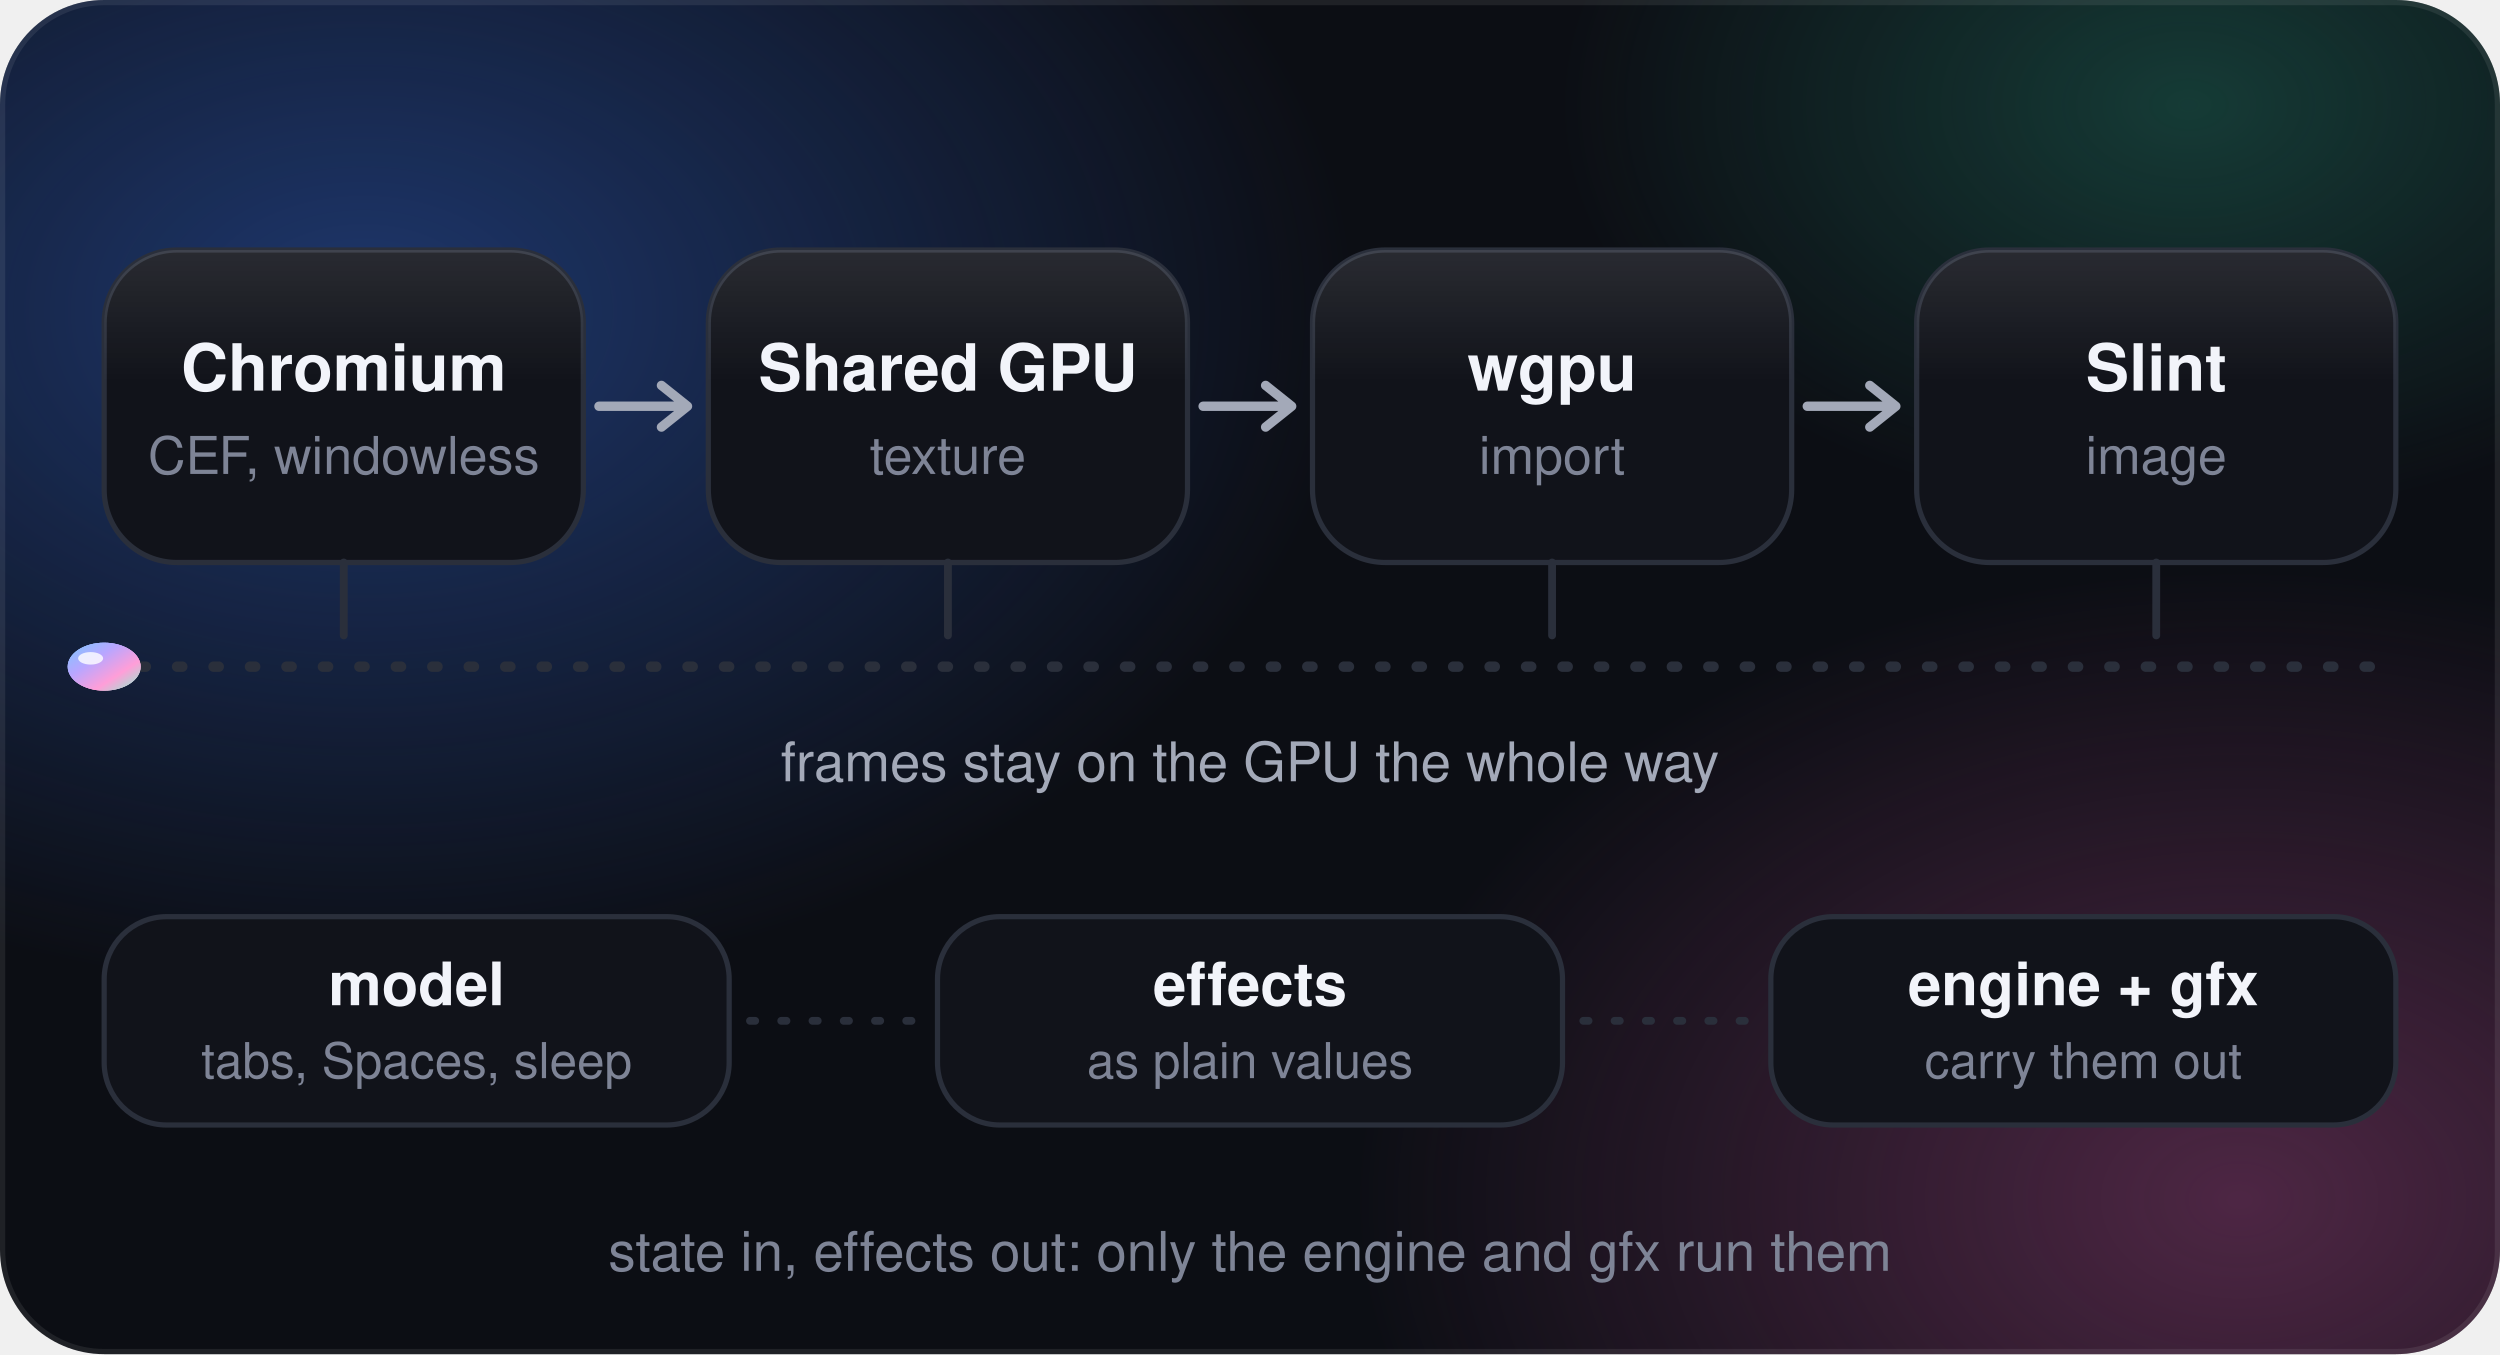
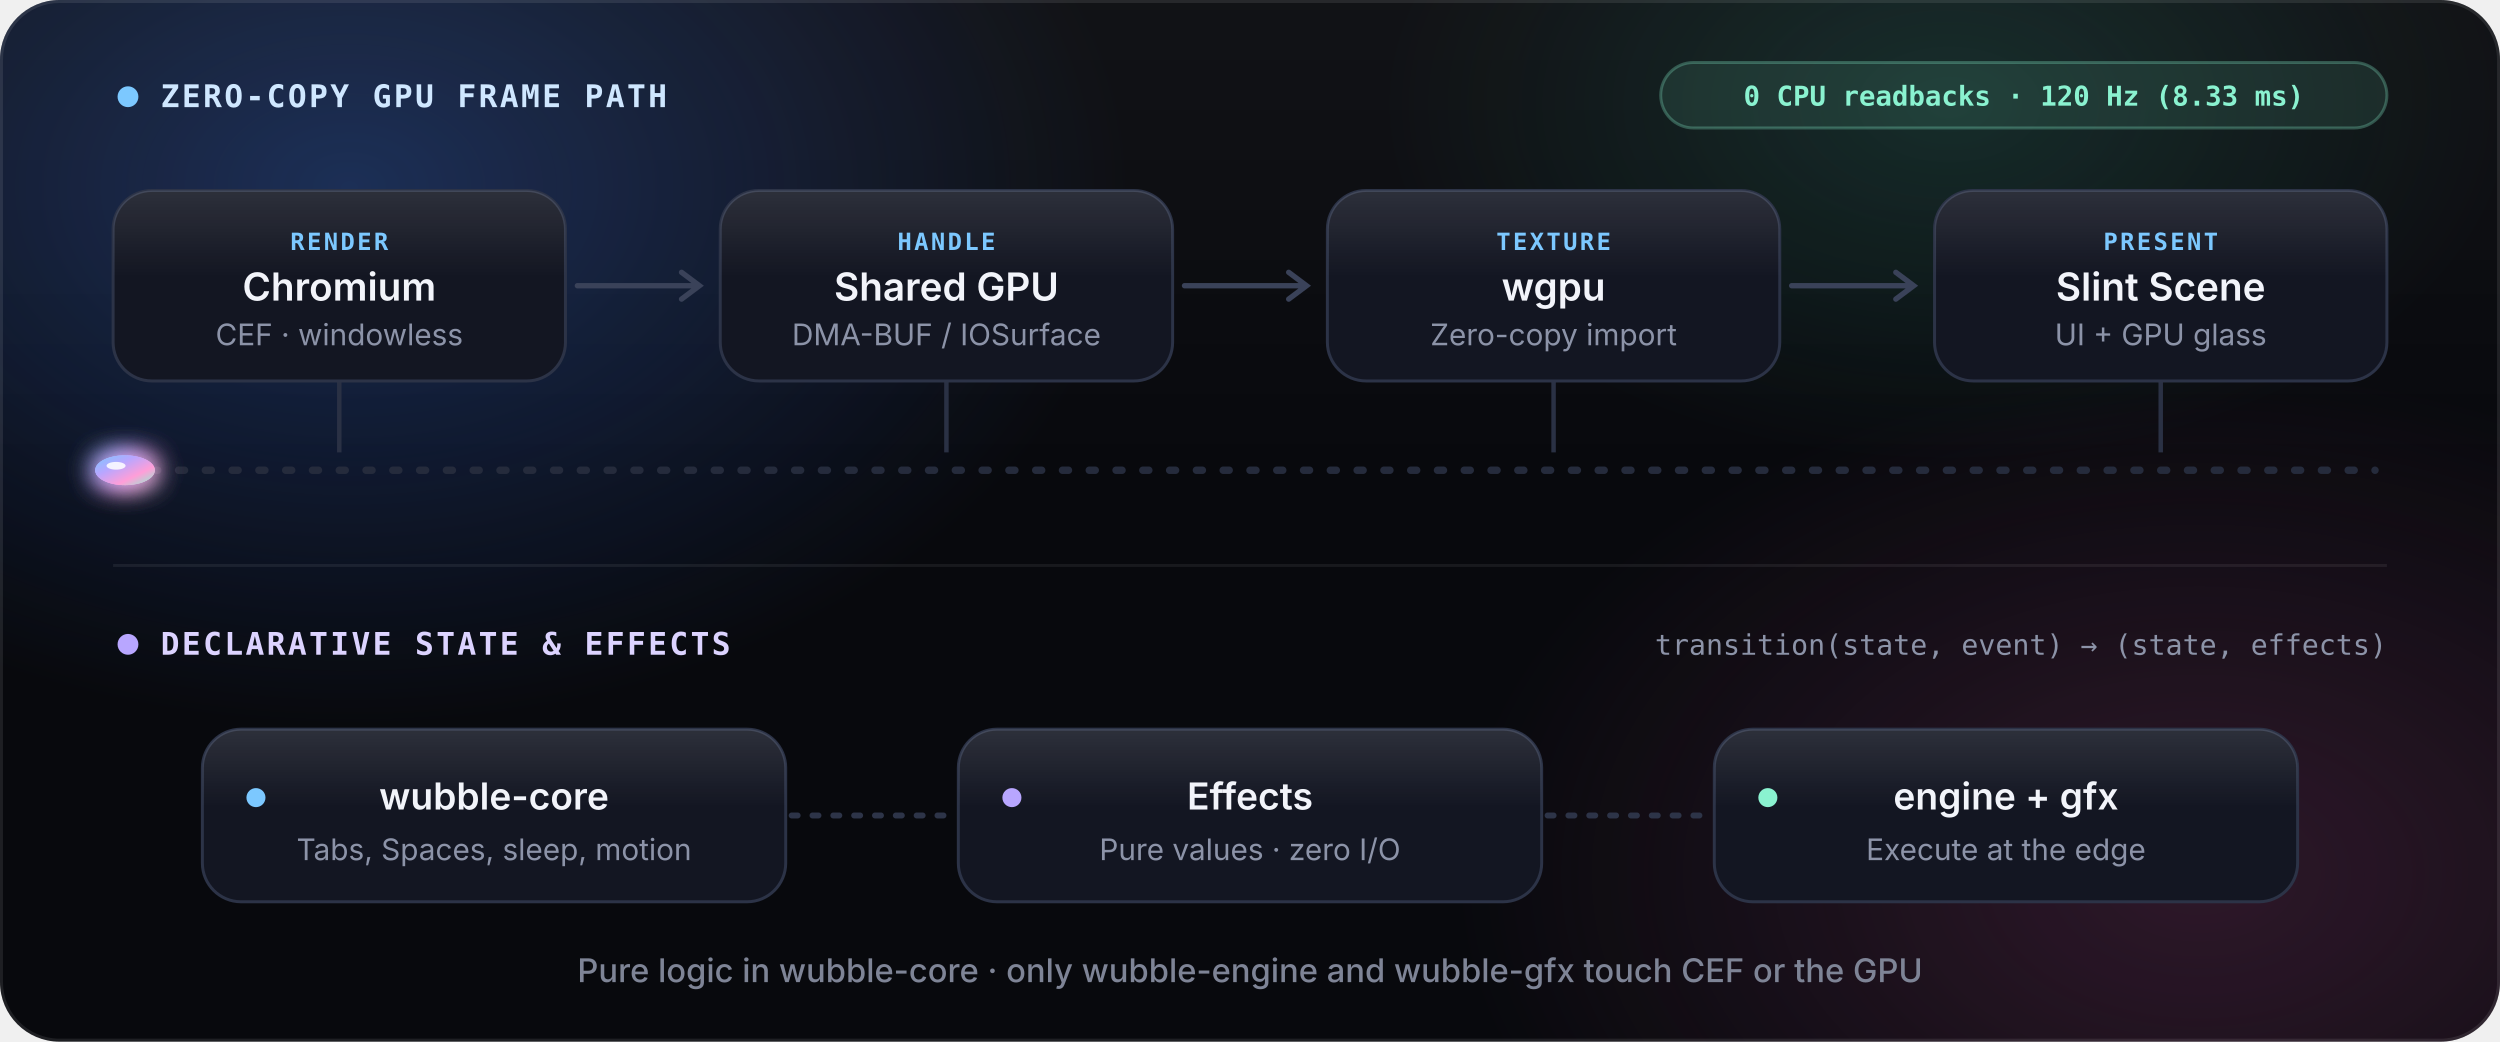
- <svg xmlns="http://www.w3.org/2000/svg" viewBox="0 0 480 260" width="480" height="260" role="img" aria-labelledby="t d">
+ <svg xmlns="http://www.w3.org/2000/svg" viewBox="0 0 840 350" width="840" height="350" role="img" aria-labelledby="t d">
  <defs>
-     <radialGradient id="gb">
-       <stop offset="0" stop-color="#2F5FC4" stop-opacity=".5" />
-       <stop offset="1" stop-color="#2F5FC4" stop-opacity="0" />
-     </radialGradient>
-     <radialGradient id="gm">
-       <stop offset="0" stop-color="#A84886" stop-opacity=".42" />
-       <stop offset="1" stop-color="#A84886" stop-opacity="0" />
-     </radialGradient>
-     <radialGradient id="gg">
-       <stop offset="0" stop-color="#237E69" stop-opacity=".4" />
-       <stop offset="1" stop-color="#237E69" stop-opacity="0" />
-     </radialGradient>
+     <clipPath id="card">
+       <rect width="840" height="350" rx="20" />
+     </clipPath>
    <linearGradient id="film" x1="0" y1="0" x2="1" y2="1">
+       <stop offset="0" stop-color="#7CC8FF" />
+       <stop offset=".35" stop-color="#B8A6FF" />
+       <stop offset=".68" stop-color="#FF9ED8" />
+       <stop offset="1" stop-color="#8AF2D0" />
+     </linearGradient>
+     <linearGradient id="filmV" x1="0" y1="0" x2="0" y2="1">
      <stop offset="0" stop-color="#7CC8FF" />
      <stop offset=".36" stop-color="#B8A6FF" />
      <stop offset=".68" stop-color="#FF9ED8" />
      <stop offset="1" stop-color="#8AF2D0" />
    </linearGradient>
-     <linearGradient id="hA" x1="0" y1="0" x2="1" y2="1">
-       <stop offset="0" stop-color="#7CC8FF" />
-       <stop offset="1" stop-color="#B8A6FF" />
-     </linearGradient>
-     <linearGradient id="hB" x1="0" y1="0" x2="1" y2="1">
-       <stop offset="0" stop-color="#FF9ED8" />
-       <stop offset="1" stop-color="#B8A6FF" />
-     </linearGradient>
-     <linearGradient id="hC" x1="0" y1="0" x2="1" y2="1">
-       <stop offset="0" stop-color="#8AF2D0" />
-       <stop offset="1" stop-color="#7CC8FF" />
-     </linearGradient>
-     <linearGradient id="spec" x1="0" y1="0" x2="0" y2="1">
-       <stop offset="0" stop-color="#fff" stop-opacity=".10" />
-       <stop offset=".42" stop-color="#fff" stop-opacity="0" />
-     </linearGradient>
-     <clipPath id="card">
-       <rect width="480" height="260" rx="20" />
-     </clipPath>
+     <linearGradient id="glassTop" x1="0" y1="0" x2="0" y2="1">
+       <stop offset="0" stop-color="#FFFFFF" stop-opacity=".11" />
+       <stop offset=".45" stop-color="#FFFFFF" stop-opacity="0" />
+     </linearGradient>
+     <linearGradient id="glassPanel" x1="0" y1="0" x2="0" y2="1">
+       <stop offset="0" stop-color="#282C3A" stop-opacity=".94" />
+       <stop offset="1" stop-color="#1A1D28" stop-opacity=".96" />
+     </linearGradient>
+     <linearGradient id="peekGlass" x1="0" y1="0" x2="1" y2="1">
+       <stop offset="0" stop-color="#2A2F42" stop-opacity=".92" />
+       <stop offset="1" stop-color="#1E2230" stop-opacity=".94" />
+     </linearGradient>
+     <radialGradient id="dyeBlue" cx=".5" cy=".5" r=".5">
+       <stop offset="0" stop-color="#2F5FC4" stop-opacity=".58" />
+       <stop offset="1" stop-color="#2F5FC4" stop-opacity="0" />
+     </radialGradient>
+     <radialGradient id="dyeViolet" cx=".5" cy=".5" r=".5">
+       <stop offset="0" stop-color="#7563D8" stop-opacity=".50" />
+       <stop offset="1" stop-color="#7563D8" stop-opacity="0" />
+     </radialGradient>
+     <radialGradient id="dyeTeal" cx=".5" cy=".5" r=".5">
+       <stop offset="0" stop-color="#237E69" stop-opacity=".46" />
+       <stop offset="1" stop-color="#237E69" stop-opacity="0" />
+     </radialGradient>
+     <radialGradient id="dyeMagenta" cx=".5" cy=".5" r=".5">
+       <stop offset="0" stop-color="#A84886" stop-opacity=".34" />
+       <stop offset="1" stop-color="#A84886" stop-opacity="0" />
+     </radialGradient>
+     <linearGradient id="heroSky" x1="0" y1="0" x2="1" y2="1">
+       <stop offset="0" stop-color="#7CC8FF" stop-opacity=".85" />
+       <stop offset="1" stop-color="#B8A6FF" stop-opacity=".85" />
+     </linearGradient>
+     <linearGradient id="heroMint" x1="0" y1="0" x2="1" y2="1">
+       <stop offset="0" stop-color="#8AF2D0" stop-opacity=".85" />
+       <stop offset="1" stop-color="#7CC8FF" stop-opacity=".85" />
+     </linearGradient>
+     <linearGradient id="heroBlush" x1="0" y1="0" x2="1" y2="1">
+       <stop offset="0" stop-color="#FF9ED8" stop-opacity=".82" />
+       <stop offset="1" stop-color="#B8A6FF" stop-opacity=".82" />
+     </linearGradient>
+     <filter id="shadow" x="-15%" y="-15%" width="130%" height="140%">
+       <feDropShadow dx="0" dy="10" stdDeviation="12" flood-color="#000000" flood-opacity=".48" />
+     </filter>
+     <filter id="softGlow" x="-120%" y="-180%" width="340%" height="460%">
+       <feGaussianBlur stdDeviation="4.5" result="b" />
+       <feMerge>
+         <feMergeNode in="b" />
+         <feMergeNode in="SourceGraphic" />
+       </feMerge>
+     </filter>
  </defs>
-   <style>.d{animation:run 4.8s linear infinite}.d2{animation-delay:-1.6s}.d3{animation-delay:-3.2s}@keyframes run{0%{transform:translateX(0);opacity:0}4%{opacity:1}96%{opacity:1}100%{transform:translateX(440px);opacity:0}}.pu{animation:pu 1.6s linear infinite}
- @keyframes pu{0%{transform:scale(1);animation-timing-function:cubic-bezier(.22,1,.36,1)}7.5%{transform:scale(1.06)}12.87%{transform:scale(1.02)}18.19%{transform:scale(0.99)}23.56%{transform:scale(0.99)}28.94%{transform:scale(1)}34.31%{transform:scale(1)}39.62%{transform:scale(1)}45%{transform:scale(1)}50.38%{transform:scale(1)}55.69%{transform:scale(1)}61.06%{transform:scale(1)}66.44%{transform:scale(1)}71.81%{transform:scale(1)}77.12%{transform:scale(1)}82.5%{transform:scale(1)}100%{transform:scale(1)}}
- @keyframes pr{0%{opacity:0;animation-timing-function:cubic-bezier(.22,1,.36,1)}7.5%{opacity:1;animation-timing-function:cubic-bezier(.22,1,.36,1)}75%{opacity:0}100%{opacity:0}}.pr{animation:pr 1.6s linear infinite}
- @media (prefers-reduced-motion: reduce){.d{transform:translateX(96px);opacity:1}.d2{transform:translateX(230px);opacity:1}.d3{transform:translateX(352px);opacity:1}}.h{animation:hop 2.4s linear infinite}.h2{animation-delay:-1.2s}@keyframes hop{0%{transform:translateX(0);opacity:0}8%{opacity:1}42%{opacity:1}50%{transform:translateX(40px);opacity:0}100%{transform:translateX(40px);opacity:0}}@media (prefers-reduced-motion: reduce){.h{opacity:1!important}}
- @media (prefers-reduced-motion: reduce){*{animation:none!important}}</style>
+   <style>
+   .pkt{animation:run 3.2s linear infinite}
+   .pkt2{animation-delay:-1.07s}
+   .pkt3{animation-delay:-2.13s}
+   @keyframes run{0%{transform:translateX(0);opacity:0}5%{opacity:1}95%{opacity:1}100%{transform:translateX(756px);opacity:0}}
+   .pu{animation:pu 3.2s cubic-bezier(.22,1,.36,1) infinite}
+   @keyframes pu{0%,100%{transform:scale(1)}10%{transform:scale(1.035)}24%{transform:scale(1)}}
+   .pr{animation:pr 3.2s ease-out infinite}
+   @keyframes pr{0%,100%{opacity:0}10%{opacity:.95}38%{opacity:0}}
+   .hop{animation:hop 2.4s linear infinite}
+   .hop2{animation-delay:-1.2s}
+   @keyframes hop{0%{transform:translateX(0);opacity:0}12%{opacity:1}78%{opacity:1}92%,100%{transform:translateX(54px);opacity:0}}
+   @media (prefers-reduced-motion:reduce){*{animation:none!important}.pkt{transform:translateX(210px)!important;opacity:1!important}.pkt2{transform:translateX(420px)!important;opacity:1!important}.pkt3{transform:translateX(620px)!important;opacity:1!important}.pr{opacity:.45!important}}
+ </style>
  <g clip-path="url(#card)">
-     <rect width="480" height="260" fill="#0C0E14" />
-     <ellipse cx="70" cy="60" rx="190" ry="130" fill="url(#gb)" />
-     <ellipse cx="430" cy="230" rx="170" ry="120" fill="url(#gm)" />
-     <ellipse cx="420" cy="20" rx="120" ry="80" fill="url(#gg)" />
-   </g>
-   <path d="M115 78 H131 M127 74 L132 78 L127 82" fill="none" stroke="#A3A9B8" stroke-width="1.8" stroke-linecap="round" stroke-linejoin="round" />
-   <path d="M231 78 H247 M243 74 L248 78 L243 82" fill="none" stroke="#A3A9B8" stroke-width="1.8" stroke-linecap="round" stroke-linejoin="round" />
-   <path d="M347 78 H363 M359 74 L364 78 L359 82" fill="none" stroke="#A3A9B8" stroke-width="1.8" stroke-linecap="round" stroke-linejoin="round" />
-   <path d="M20 128H460" stroke="#2A2F3B" stroke-width="2" stroke-linecap="round" stroke-dasharray="1 6" />
-   <g transform="translate(66 78)">
-     <g class="pu" style="animation-delay:0.5s">
-       <rect x="-46" y="-30" width="92" height="60" rx="14" fill="#11131A" stroke="#2A2F3B" />
-       <rect x="-46" y="-30" width="92" height="60" rx="14" fill="url(#spec)" />
-       <rect class="pr" style="animation-delay:0.5s" x="-45.25" y="-29.25" width="90.5" height="58.5" rx="13.5" fill="none" stroke="url(#film)" stroke-width="1.5" opacity="0" />
-       <text x="0" y="-3" font-family="ui-sans-serif, system-ui, -apple-system, 'Segoe UI', Helvetica, Arial, sans-serif" font-size="12.5" font-weight="600" fill="#F2F4FA" text-anchor="middle">Chromium</text>
-       <text x="0" y="13" font-family="ui-sans-serif, system-ui, -apple-system, 'Segoe UI', Helvetica, Arial, sans-serif" font-size="10" font-weight="500" fill="#7E8496" text-anchor="middle">CEF, windowless</text>
-     </g>
-   </g>
-   <path d="M66 108 V122" stroke="#2A2F3B" stroke-width="1.5" stroke-linecap="round" />
-   <g transform="translate(182 78)">
-     <g class="pu" style="animation-delay:0.17s">
-       <rect x="-46" y="-30" width="92" height="60" rx="14" fill="#11131A" stroke="#2A2F3B" />
-       <rect x="-46" y="-30" width="92" height="60" rx="14" fill="url(#spec)" />
-       <rect class="pr" style="animation-delay:0.17s" x="-45.25" y="-29.25" width="90.5" height="58.5" rx="13.5" fill="none" stroke="url(#film)" stroke-width="1.5" opacity="0" />
-       <text x="0" y="-3" font-family="ui-sans-serif, system-ui, -apple-system, 'Segoe UI', Helvetica, Arial, sans-serif" font-size="12.5" font-weight="600" fill="#F2F4FA" text-anchor="middle">Shared GPU</text>
-       <text x="0" y="13" font-family="ui-sans-serif, system-ui, -apple-system, 'Segoe UI', Helvetica, Arial, sans-serif" font-size="10" font-weight="500" fill="#7E8496" text-anchor="middle">texture</text>
-     </g>
-   </g>
-   <path d="M182 108 V122" stroke="#2A2F3B" stroke-width="1.5" stroke-linecap="round" />
-   <g transform="translate(298 78)">
-     <g class="pu" style="animation-delay:1.43s">
-       <rect x="-46" y="-30" width="92" height="60" rx="14" fill="#11131A" stroke="#2A2F3B" />
-       <rect x="-46" y="-30" width="92" height="60" rx="14" fill="url(#spec)" />
-       <rect class="pr" style="animation-delay:1.43s" x="-45.25" y="-29.25" width="90.5" height="58.5" rx="13.5" fill="none" stroke="url(#film)" stroke-width="1.5" opacity="0" />
-       <text x="0" y="-3" font-family="ui-sans-serif, system-ui, -apple-system, 'Segoe UI', Helvetica, Arial, sans-serif" font-size="12.5" font-weight="600" fill="#F2F4FA" text-anchor="middle">wgpu</text>
-       <text x="0" y="13" font-family="ui-sans-serif, system-ui, -apple-system, 'Segoe UI', Helvetica, Arial, sans-serif" font-size="10" font-weight="500" fill="#7E8496" text-anchor="middle">import</text>
-     </g>
-   </g>
-   <path d="M298 108 V122" stroke="#2A2F3B" stroke-width="1.5" stroke-linecap="round" />
-   <g transform="translate(414 78)">
-     <g class="pu" style="animation-delay:1.1s">
-       <rect x="-46" y="-30" width="92" height="60" rx="14" fill="#11131A" stroke="#2A2F3B" />
-       <rect x="-46" y="-30" width="92" height="60" rx="14" fill="url(#spec)" />
-       <rect class="pr" style="animation-delay:1.1s" x="-45.25" y="-29.25" width="90.5" height="58.5" rx="13.5" fill="none" stroke="url(#film)" stroke-width="1.5" opacity="0" />
-       <text x="0" y="-3" font-family="ui-sans-serif, system-ui, -apple-system, 'Segoe UI', Helvetica, Arial, sans-serif" font-size="12.5" font-weight="600" fill="#F2F4FA" text-anchor="middle">Slint</text>
-       <text x="0" y="13" font-family="ui-sans-serif, system-ui, -apple-system, 'Segoe UI', Helvetica, Arial, sans-serif" font-size="10" font-weight="500" fill="#7E8496" text-anchor="middle">image</text>
-     </g>
-   </g>
-   <path d="M414 108 V122" stroke="#2A2F3B" stroke-width="1.5" stroke-linecap="round" />
-   <g transform="translate(20 128)">
-     <g class="d">
-       <ellipse rx="7" ry="4.6" fill="url(#film)" />
-       <ellipse cx="-2.6" cy="-1.6" rx="2.4" ry="1.2" fill="#fff" fill-opacity=".8" />
-     </g>
-   </g>
-   <g transform="translate(20 128)">
-     <g class="d d2">
-       <ellipse rx="7" ry="4.6" fill="url(#film)" />
-       <ellipse cx="-2.6" cy="-1.6" rx="2.4" ry="1.2" fill="#fff" fill-opacity=".8" />
-     </g>
-   </g>
-   <g transform="translate(20 128)">
-     <g class="d d3">
-       <ellipse rx="7" ry="4.6" fill="url(#film)" />
-       <ellipse cx="-2.6" cy="-1.6" rx="2.4" ry="1.2" fill="#fff" fill-opacity=".8" />
-     </g>
-   </g>
-   <text x="240" y="150" font-family="ui-sans-serif, system-ui, -apple-system, 'Segoe UI', Helvetica, Arial, sans-serif" font-size="10.5" font-weight="500" fill="#A3A9B8" text-anchor="middle">frames stay on the GPU the whole way</text>
-   <rect x="20" y="176" width="120" height="40" rx="12" fill="#11131A" stroke="#2A2F3B" />
-   <text x="80" y="193" font-family="ui-sans-serif, system-ui, -apple-system, 'Segoe UI', Helvetica, Arial, sans-serif" font-size="11.5" font-weight="600" fill="#F2F4FA" text-anchor="middle">model</text>
-   <text x="80" y="207" font-family="ui-sans-serif, system-ui, -apple-system, 'Segoe UI', Helvetica, Arial, sans-serif" font-size="9.5" font-weight="500" fill="#7E8496" text-anchor="middle">tabs, Spaces, sleep</text>
-   <rect x="180" y="176" width="120" height="40" rx="12" fill="#11131A" stroke="#2A2F3B" />
-   <text x="240" y="193" font-family="ui-sans-serif, system-ui, -apple-system, 'Segoe UI', Helvetica, Arial, sans-serif" font-size="11.5" font-weight="600" fill="#F2F4FA" text-anchor="middle">effects</text>
-   <text x="240" y="207" font-family="ui-sans-serif, system-ui, -apple-system, 'Segoe UI', Helvetica, Arial, sans-serif" font-size="9.5" font-weight="500" fill="#7E8496" text-anchor="middle">as plain values</text>
-   <rect x="340" y="176" width="120" height="40" rx="12" fill="#11131A" stroke="#2A2F3B" />
-   <text x="400" y="193" font-family="ui-sans-serif, system-ui, -apple-system, 'Segoe UI', Helvetica, Arial, sans-serif" font-size="11.5" font-weight="600" fill="#F2F4FA" text-anchor="middle">engine + gfx</text>
-   <text x="400" y="207" font-family="ui-sans-serif, system-ui, -apple-system, 'Segoe UI', Helvetica, Arial, sans-serif" font-size="9.5" font-weight="500" fill="#7E8496" text-anchor="middle">carry them out</text>
-   <path d="M144 196H176" stroke="#2A2F3B" stroke-width="1.5" stroke-linecap="round" stroke-dasharray="1 5" />
-   <path d="M304 196H336" stroke="#2A2F3B" stroke-width="1.5" stroke-linecap="round" stroke-dasharray="1 5" />
-   <g transform="translate(140 196)">
-     <g class="h" opacity="0">
-       <ellipse rx="5" ry="3.4" fill="url(#film)" />
-     </g>
-   </g>
-   <g transform="translate(300 196)">
-     <g class="h h2" opacity="0">
-       <ellipse rx="5" ry="3.4" fill="url(#film)" />
-     </g>
-   </g>
-   <text x="240" y="244" font-family="ui-sans-serif, system-ui, -apple-system, 'Segoe UI', Helvetica, Arial, sans-serif" font-size="10.5" font-weight="500" fill="#7E8496" text-anchor="middle">state in, effects out: only the engine and gfx run them</text>
-   <rect x=".5" y=".5" width="479" height="259" rx="19.5" fill="none" stroke="#fff" stroke-opacity=".08" />
+     <rect width="840" height="350" fill="#08090D" />
+     <ellipse cx="118" cy="63" rx="260" ry="180" fill="url(#dyeBlue)" opacity=".65" />
+     <ellipse cx="739" cy="294" rx="250" ry="170" fill="url(#dyeMagenta)" opacity=".7" />
+     <ellipse cx="655" cy="35" rx="190" ry="120" fill="url(#dyeTeal)" opacity=".55" />
+     <rect width="840" height="350" fill="url(#glassTop)" opacity=".35" />
+   </g>
+   <g transform="translate(38 36)">
+     <circle cx="5" cy="-3.5" r="3.5" fill="#7CC8FF" />
+     <text x="16" y="0" font-family="ui-monospace, 'Geist Mono', 'SFMono-Regular', Menlo, Consolas, monospace" font-size="10.5" font-weight="700" fill="#CFE7FF" letter-spacing=".8">ZERO-COPY GPU FRAME PATH</text>
+     <rect x="520" y="-15" width="244" height="22" rx="11" fill="#8AF2D0" fill-opacity=".10" stroke="#8AF2D0" stroke-opacity=".28" />
+     <text x="642" y="-0.5" font-family="ui-monospace, 'Geist Mono', 'SFMono-Regular', Menlo, Consolas, monospace" font-size="9.2" font-weight="600" fill="#8AF2D0" text-anchor="middle">0 CPU readbacks · 120 Hz (8.33 ms)</text>
+   </g>
+   <g stroke="#3A4259" stroke-width="1.8" stroke-linecap="round" fill="none">
+     <path d="M194 96 H234 M229 91.5 L235 96 L229 100.5" />
+     <path d="M398 96 H438 M433 91.5 L439 96 L433 100.5" />
+     <path d="M602 96 H642 M637 91.5 L643 96 L637 100.5" />
+   </g>
+   <line x1="42" y1="158" x2="798" y2="158" stroke="#252B3C" stroke-width="2.5" stroke-dasharray="2 7" stroke-linecap="round" />
+   <line x1="114" y1="128" x2="114" y2="152" stroke="#2A3144" stroke-width="1.5" />
+   <line x1="318" y1="128" x2="318" y2="152" stroke="#2A3144" stroke-width="1.5" />
+   <line x1="522" y1="128" x2="522" y2="152" stroke="#2A3144" stroke-width="1.5" />
+   <line x1="726" y1="128" x2="726" y2="152" stroke="#2A3144" stroke-width="1.5" />
+   <g transform="translate(114 96)">
+     <g class="pu" style="animation-delay:0.35s">
+       <rect x="-76" y="-32" width="152" height="64" rx="13" fill="#131622" stroke="#2C3347" />
+       <rect x="-76" y="-32" width="152" height="64" rx="13" fill="url(#glassTop)" />
+       <rect class="pr" style="animation-delay:0.35s" x="-75.25" y="-31.25" width="150.5" height="62.5" rx="12.5" fill="none" stroke="url(#film)" stroke-width="1.6" opacity="0" />
+       <text x="0" y="-12" font-family="ui-monospace, 'Geist Mono', 'SFMono-Regular', Menlo, Consolas, monospace" font-size="8" font-weight="700" fill="#7CC8FF" text-anchor="middle" letter-spacing=".8">RENDER</text>
+       <text x="0" y="5" font-family="ui-sans-serif, system-ui, -apple-system, 'Geist', 'Inter', 'Segoe UI', Helvetica, Arial, sans-serif" font-size="13" font-weight="600" fill="#F2F4FA" text-anchor="middle">Chromium</text>
+       <text x="0" y="20" font-family="ui-sans-serif, system-ui, -apple-system, 'Geist', 'Inter', 'Segoe UI', Helvetica, Arial, sans-serif" font-size="10" fill="#8C93A8" text-anchor="middle">CEF · windowless</text>
+     </g>
+   </g>
+   <g transform="translate(318 96)">
+     <g class="pu" style="animation-delay:1.15s">
+       <rect x="-76" y="-32" width="152" height="64" rx="13" fill="#131622" stroke="#2C3347" />
+       <rect x="-76" y="-32" width="152" height="64" rx="13" fill="url(#glassTop)" />
+       <rect class="pr" style="animation-delay:1.15s" x="-75.25" y="-31.25" width="150.5" height="62.5" rx="12.5" fill="none" stroke="url(#film)" stroke-width="1.6" opacity="0" />
+       <text x="0" y="-12" font-family="ui-monospace, 'Geist Mono', 'SFMono-Regular', Menlo, Consolas, monospace" font-size="8" font-weight="700" fill="#7CC8FF" text-anchor="middle" letter-spacing=".8">HANDLE</text>
+       <text x="0" y="5" font-family="ui-sans-serif, system-ui, -apple-system, 'Geist', 'Inter', 'Segoe UI', Helvetica, Arial, sans-serif" font-size="13" font-weight="600" fill="#F2F4FA" text-anchor="middle">Shared GPU</text>
+       <text x="0" y="20" font-family="ui-sans-serif, system-ui, -apple-system, 'Geist', 'Inter', 'Segoe UI', Helvetica, Arial, sans-serif" font-size="10" fill="#8C93A8" text-anchor="middle">DMA-BUF / IOSurface</text>
+     </g>
+   </g>
+   <g transform="translate(522 96)">
+     <g class="pu" style="animation-delay:1.95s">
+       <rect x="-76" y="-32" width="152" height="64" rx="13" fill="#131622" stroke="#2C3347" />
+       <rect x="-76" y="-32" width="152" height="64" rx="13" fill="url(#glassTop)" />
+       <rect class="pr" style="animation-delay:1.95s" x="-75.25" y="-31.25" width="150.5" height="62.5" rx="12.5" fill="none" stroke="url(#film)" stroke-width="1.6" opacity="0" />
+       <text x="0" y="-12" font-family="ui-monospace, 'Geist Mono', 'SFMono-Regular', Menlo, Consolas, monospace" font-size="8" font-weight="700" fill="#7CC8FF" text-anchor="middle" letter-spacing=".8">TEXTURE</text>
+       <text x="0" y="5" font-family="ui-sans-serif, system-ui, -apple-system, 'Geist', 'Inter', 'Segoe UI', Helvetica, Arial, sans-serif" font-size="13" font-weight="600" fill="#F2F4FA" text-anchor="middle">wgpu</text>
+       <text x="0" y="20" font-family="ui-sans-serif, system-ui, -apple-system, 'Geist', 'Inter', 'Segoe UI', Helvetica, Arial, sans-serif" font-size="10" fill="#8C93A8" text-anchor="middle">Zero-copy import</text>
+     </g>
+   </g>
+   <g transform="translate(726 96)">
+     <g class="pu" style="animation-delay:2.75s">
+       <rect x="-76" y="-32" width="152" height="64" rx="13" fill="#131622" stroke="#2C3347" />
+       <rect x="-76" y="-32" width="152" height="64" rx="13" fill="url(#glassTop)" />
+       <rect class="pr" style="animation-delay:2.75s" x="-75.25" y="-31.25" width="150.5" height="62.5" rx="12.5" fill="none" stroke="url(#film)" stroke-width="1.6" opacity="0" />
+       <text x="0" y="-12" font-family="ui-monospace, 'Geist Mono', 'SFMono-Regular', Menlo, Consolas, monospace" font-size="8" font-weight="700" fill="#7CC8FF" text-anchor="middle" letter-spacing=".8">PRESENT</text>
+       <text x="0" y="5" font-family="ui-sans-serif, system-ui, -apple-system, 'Geist', 'Inter', 'Segoe UI', Helvetica, Arial, sans-serif" font-size="13" font-weight="600" fill="#F2F4FA" text-anchor="middle">Slint Scene</text>
+       <text x="0" y="20" font-family="ui-sans-serif, system-ui, -apple-system, 'Geist', 'Inter', 'Segoe UI', Helvetica, Arial, sans-serif" font-size="10" fill="#8C93A8" text-anchor="middle">UI + GPU glass</text>
+     </g>
+   </g>
+   <g transform="translate(42 158)">
+     <g class="pkt">
+       <ellipse rx="10" ry="5" fill="url(#film)" filter="url(#softGlow)" />
+       <ellipse cx="-3" cy="-1.5" rx="3.2" ry="1.3" fill="#FFFFFF" fill-opacity=".85" />
+     </g>
+     <g class="pkt pkt2">
+       <ellipse rx="10" ry="5" fill="url(#film)" filter="url(#softGlow)" />
+       <ellipse cx="-3" cy="-1.5" rx="3.2" ry="1.3" fill="#FFFFFF" fill-opacity=".85" />
+     </g>
+     <g class="pkt pkt3">
+       <ellipse rx="10" ry="5" fill="url(#film)" filter="url(#softGlow)" />
+       <ellipse cx="-3" cy="-1.5" rx="3.2" ry="1.3" fill="#FFFFFF" fill-opacity=".85" />
+     </g>
+   </g>
+   <line x1="38" y1="190" x2="802" y2="190" stroke="#FFFFFF" stroke-opacity=".07" />
+   <g transform="translate(38 220)">
+     <circle cx="5" cy="-3.5" r="3.5" fill="#B8A6FF" />
+     <text x="16" y="0" font-family="ui-monospace, 'Geist Mono', 'SFMono-Regular', Menlo, Consolas, monospace" font-size="10.5" font-weight="700" fill="#DCD3FF" letter-spacing=".8">DECLARATIVE STATE &amp; EFFECTS</text>
+     <text x="764" y="0" font-family="ui-monospace, 'Geist Mono', 'SFMono-Regular', Menlo, Consolas, monospace" font-size="9.5" fill="#8C93A8" text-anchor="end">transition(state, event) → (state, effects)</text>
+   </g>
+   <line x1="266" y1="274" x2="320" y2="274" stroke="#2D3448" stroke-width="2" stroke-dasharray="2 5" stroke-linecap="round" />
+   <line x1="520" y1="274" x2="574" y2="274" stroke="#2D3448" stroke-width="2" stroke-dasharray="2 5" stroke-linecap="round" />
+   <g transform="translate(266 274)">
+     <g class="hop" opacity="0">
+       <ellipse rx="6.5" ry="3.8" fill="url(#film)" />
+     </g>
+   </g>
+   <g transform="translate(520 274)">
+     <g class="hop hop2" opacity="0">
+       <ellipse rx="6.5" ry="3.8" fill="url(#film)" />
+     </g>
+   </g>
+   <g transform="translate(166 274)">
+     <rect x="-98" y="-29" width="196" height="58" rx="13" fill="#131622" stroke="#2C3347" />
+     <rect x="-98" y="-29" width="196" height="58" rx="13" fill="url(#glassTop)" />
+     <circle cx="-80" cy="-6" r="3.2" fill="#7CC8FF" />
+     <text x="0" y="-2" font-family="ui-sans-serif, system-ui, -apple-system, 'Geist', 'Inter', 'Segoe UI', Helvetica, Arial, sans-serif" font-size="12.5" font-weight="600" fill="#F2F4FA" text-anchor="middle">wubble-core</text>
+     <text x="0" y="15" font-family="ui-sans-serif, system-ui, -apple-system, 'Geist', 'Inter', 'Segoe UI', Helvetica, Arial, sans-serif" font-size="10" fill="#8C93A8" text-anchor="middle">Tabs, Spaces, sleep, motion</text>
+   </g>
+   <g transform="translate(420 274)">
+     <rect x="-98" y="-29" width="196" height="58" rx="13" fill="#131622" stroke="#2C3347" />
+     <rect x="-98" y="-29" width="196" height="58" rx="13" fill="url(#glassTop)" />
+     <circle cx="-80" cy="-6" r="3.2" fill="#B8A6FF" />
+     <text x="0" y="-2" font-family="ui-sans-serif, system-ui, -apple-system, 'Geist', 'Inter', 'Segoe UI', Helvetica, Arial, sans-serif" font-size="12.5" font-weight="600" fill="#F2F4FA" text-anchor="middle">Effects</text>
+     <text x="0" y="15" font-family="ui-sans-serif, system-ui, -apple-system, 'Geist', 'Inter', 'Segoe UI', Helvetica, Arial, sans-serif" font-size="10" fill="#8C93A8" text-anchor="middle">Pure values · zero I/O</text>
+   </g>
+   <g transform="translate(674 274)">
+     <rect x="-98" y="-29" width="196" height="58" rx="13" fill="#131622" stroke="#2C3347" />
+     <rect x="-98" y="-29" width="196" height="58" rx="13" fill="url(#glassTop)" />
+     <circle cx="-80" cy="-6" r="3.2" fill="#8AF2D0" />
+     <text x="0" y="-2" font-family="ui-sans-serif, system-ui, -apple-system, 'Geist', 'Inter', 'Segoe UI', Helvetica, Arial, sans-serif" font-size="12.5" font-weight="600" fill="#F2F4FA" text-anchor="middle">engine + gfx</text>
+     <text x="0" y="15" font-family="ui-sans-serif, system-ui, -apple-system, 'Geist', 'Inter', 'Segoe UI', Helvetica, Arial, sans-serif" font-size="10" fill="#8C93A8" text-anchor="middle">Execute at the edge</text>
+   </g>
+   <text x="420" y="330" font-family="ui-sans-serif, system-ui, -apple-system, 'Geist', 'Inter', 'Segoe UI', Helvetica, Arial, sans-serif" font-size="11" font-weight="500" fill="#7E8496" text-anchor="middle">Pure logic in wubble-core · only wubble-engine and wubble-gfx touch CEF or the GPU</text>
+   <rect x=".5" y=".5" width="839" height="349" rx="19.5" fill="none" stroke="#FFFFFF" stroke-opacity=".09" />
</svg>
